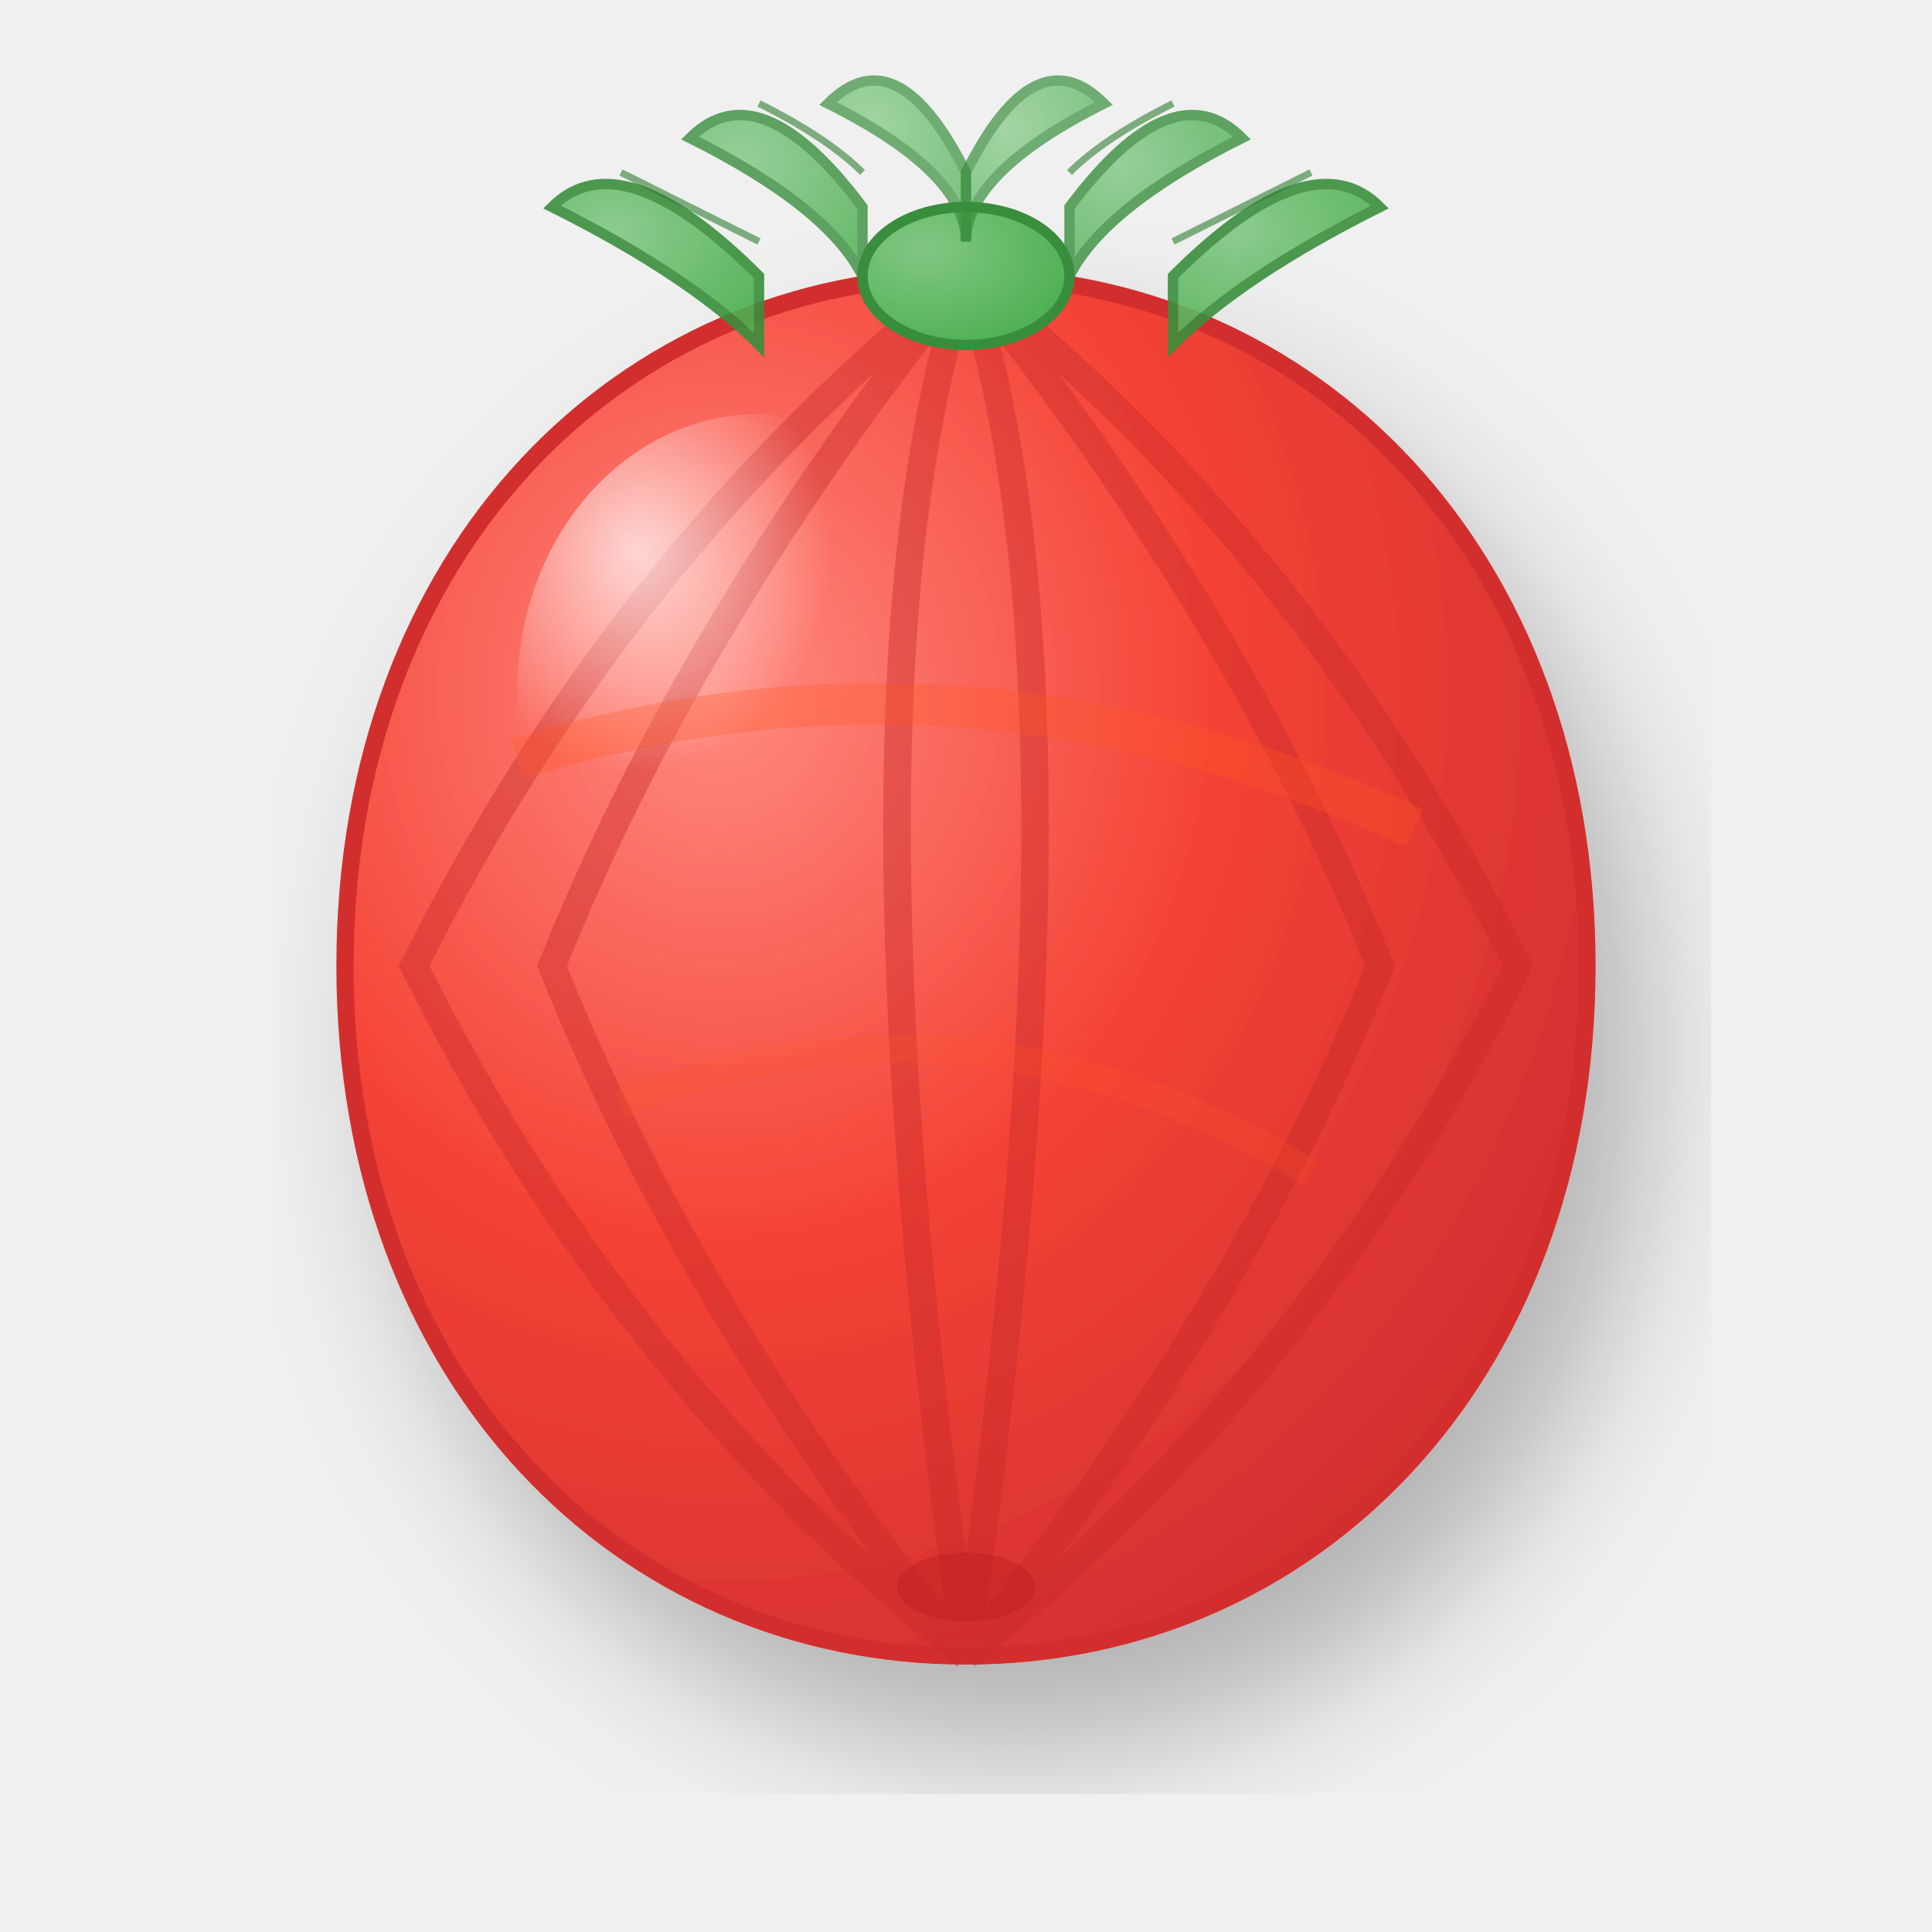
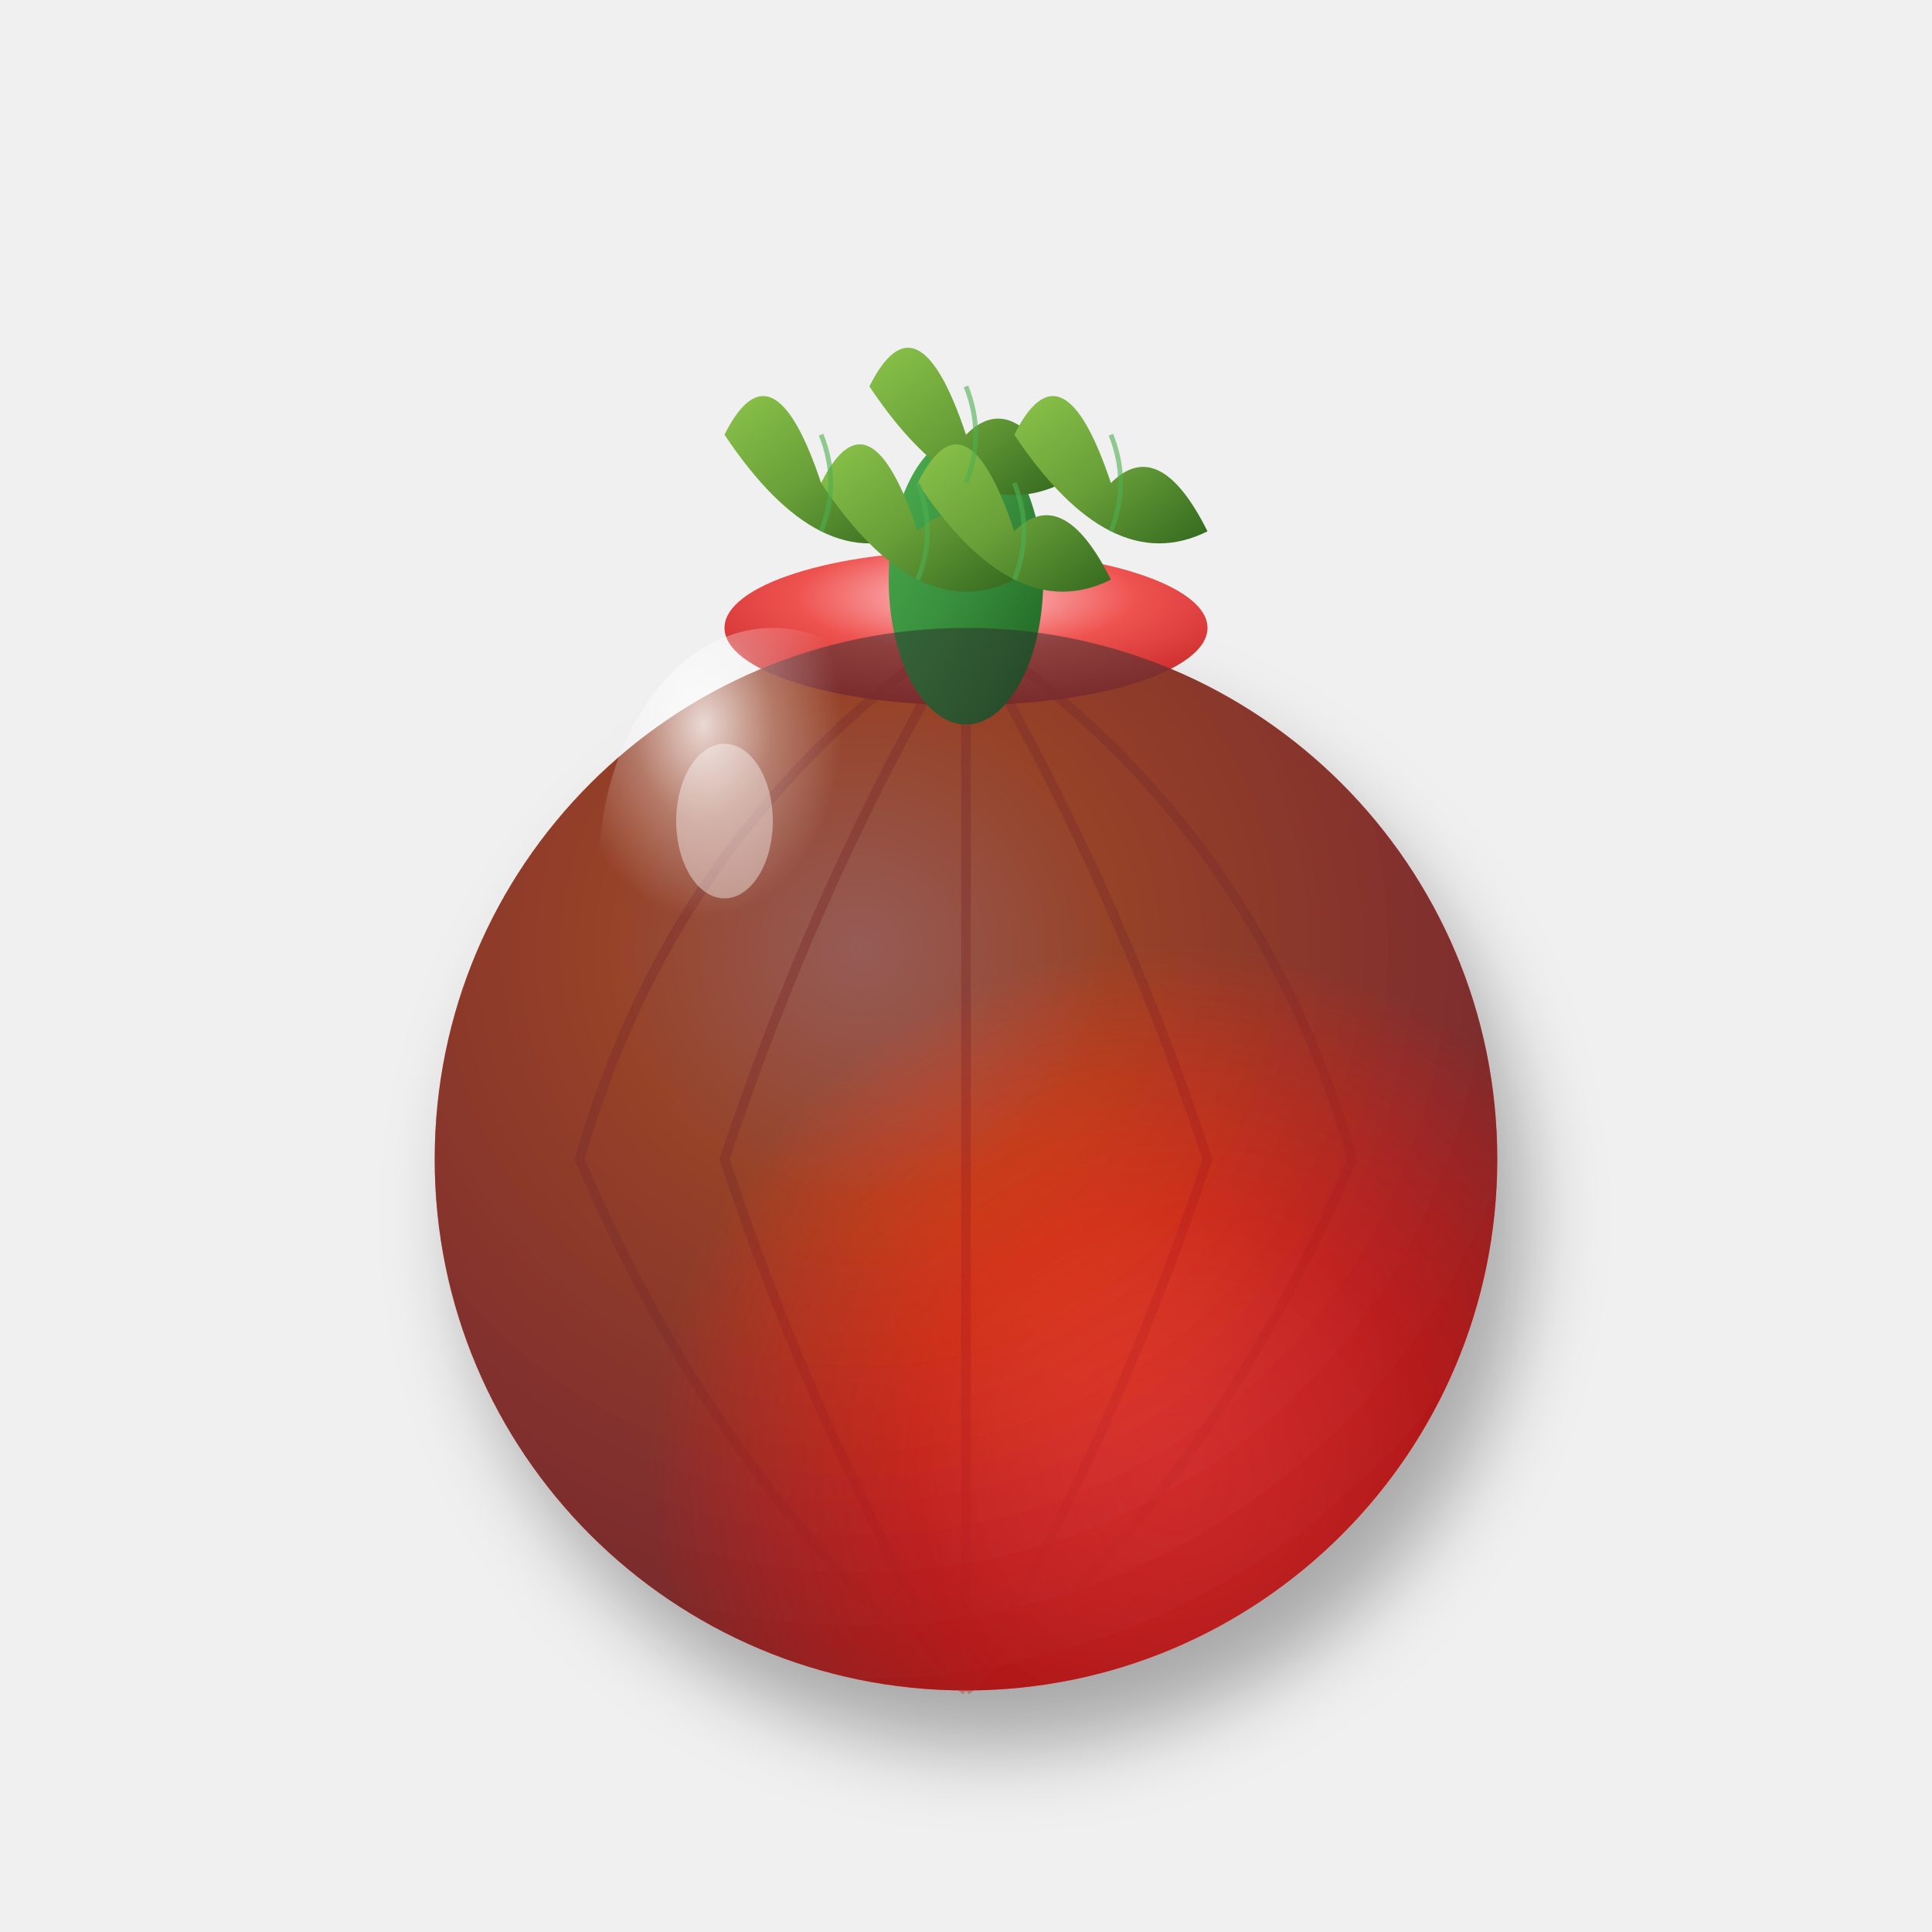
- <svg xmlns="http://www.w3.org/2000/svg" width="56" height="56" viewBox="0 0 56 56">
+ <svg xmlns="http://www.w3.org/2000/svg" width="200" height="200" viewBox="0 0 200 200">
  <defs>
-     <radialGradient id="tomatoGradient" cx="0.3" cy="0.3" r="0.8">
+     <radialGradient id="tomatoBody" cx="0.4" cy="0.3" r="0.8">
      <stop offset="0%" stop-color="#FF8A80" />
-       <stop offset="50%" stop-color="#F44336" />
-       <stop offset="100%" stop-color="#D32F2F" />
+       <stop offset="30%" stop-color="#FF5722" />
+       <stop offset="70%" stop-color="#D32F2F" />
+       <stop offset="100%" stop-color="#B71C1C" />
    </radialGradient>
-     <radialGradient id="tomatoHighlight" cx="0.25" cy="0.25" r="0.4">
-       <stop offset="0%" stop-color="#FFFFFF" stop-opacity="0.7" />
+     <radialGradient id="tomatoHighlight" cx="0.3" cy="0.2" r="0.4">
+       <stop offset="0%" stop-color="#FFFFFF" stop-opacity="0.8" />
+       <stop offset="50%" stop-color="#FFFFFF" stop-opacity="0.3" />
      <stop offset="100%" stop-color="#FFFFFF" stop-opacity="0" />
    </radialGradient>
-     <radialGradient id="stemGradient" cx="0.3" cy="0.3" r="0.8">
-       <stop offset="0%" stop-color="#81C784" />
-       <stop offset="100%" stop-color="#4CAF50" />
+     <radialGradient id="tomatoShadow" cx="0.7" cy="0.8" r="0.5">
+       <stop offset="0%" stop-color="#B71C1C" stop-opacity="0" />
+       <stop offset="50%" stop-color="#8B0000" stop-opacity="0.3" />
+       <stop offset="100%" stop-color="#2E2E2E" stop-opacity="0.5" />
    </radialGradient>
-     <filter id="tomatoShadow">
-       <feDropShadow dx="1.5" dy="2.5" stdDeviation="2" flood-color="#000000" flood-opacity="0.25" />
+     <radialGradient id="tomatoTop" cx="0.5" cy="0.3" r="0.7">
+       <stop offset="0%" stop-color="#FFCDD2" />
+       <stop offset="50%" stop-color="#EF5350" />
+       <stop offset="100%" stop-color="#C62828" />
+     </radialGradient>
+     <linearGradient id="leafGradient" x1="0%" y1="0%" x2="100%" y2="100%">
+       <stop offset="0%" stop-color="#8BC34A" />
+       <stop offset="50%" stop-color="#689F38" />
+       <stop offset="100%" stop-color="#33691E" />
+     </linearGradient>
+     <linearGradient id="stemGradient" x1="0%" y1="0%" x2="100%" y2="100%">
+       <stop offset="0%" stop-color="#4CAF50" />
+       <stop offset="50%" stop-color="#388E3C" />
+       <stop offset="100%" stop-color="#1B5E20" />
+     </linearGradient>
+     <filter id="dropShadow" x="-50%" y="-50%" width="200%" height="200%">
+       <feDropShadow dx="3" dy="6" stdDeviation="4" flood-color="#000000" flood-opacity="0.3" />
    </filter>
  </defs>
-   <path d="M28 8             C38 8 46 16 46 28            C46 40 38 48 28 48            C18 48 10 40 10 28            C10 16 18 8 28 8 Z" fill="url(#tomatoGradient)" stroke="#D32F2F" stroke-width="0.5" filter="url(#tomatoShadow)" />
-   <g stroke="#C62828" stroke-width="0.8" fill="none" opacity="0.4">
-     <path d="M28 8 Q32 20 28 48" />
-     <path d="M28 8 Q24 20 28 48" />
-     <path d="M28 8 Q36 18 40 28 Q36 38 28 48" />
-     <path d="M28 8 Q20 18 16 28 Q20 38 28 48" />
-     <path d="M28 8 Q38 16 44 28 Q38 40 28 48" />
-     <path d="M28 8 Q18 16 12 28 Q18 40 28 48" />
+   <circle cx="100" cy="120" r="55" fill="url(#tomatoBody)" filter="url(#dropShadow)" />
+   <ellipse cx="100" cy="65" rx="25" ry="8" fill="url(#tomatoTop)" />
+   <g stroke="#C62828" stroke-width="1" fill="none" opacity="0.4">
+     <path d="M100 65 Q85 90 75 120 Q85 150 100 175" />
+     <path d="M100 65 Q115 90 125 120 Q115 150 100 175" />
+     <path d="M100 65 Q100 95 100 175" />
+     <path d="M100 65 Q70 85 60 120 Q75 155 100 175" />
+     <path d="M100 65 Q130 85 140 120 Q125 155 100 175" />
  </g>
-   <ellipse cx="22" cy="20" rx="7" ry="8" fill="url(#tomatoHighlight)" />
-   <g fill="url(#stemGradient)" stroke="#388E3C" stroke-width="0.3">
-     <ellipse cx="28" cy="8" rx="3" ry="2" />
-     <path d="M22 8 Q18 4 16 6 Q20 8 22 10 Z" opacity="0.9" />
-     <path d="M34 8 Q38 4 40 6 Q36 8 34 10 Z" opacity="0.9" />
-     <path d="M25 6 Q22 2 20 4 Q24 6 25 8 Z" opacity="0.8" />
-     <path d="M31 6 Q34 2 36 4 Q32 6 31 8 Z" opacity="0.8" />
-     <path d="M28 5 Q26 1 24 3 Q28 5 28 7 Z" opacity="0.7" />
-     <path d="M28 5 Q30 1 32 3 Q28 5 28 7 Z" opacity="0.7" />
+   <ellipse cx="100" cy="60" rx="8" ry="15" fill="url(#stemGradient)" />
+   <g fill="url(#leafGradient)">
+     <path d="M85 50 Q80 35 75 45 Q85 60 95 55 Q90 45 85 50" />
+     <path d="M100 45 Q95 30 90 40 Q100 55 110 50 Q105 40 100 45" />
+     <path d="M115 50 Q110 35 105 45 Q115 60 125 55 Q120 45 115 50" />
+     <path d="M95 55 Q90 40 85 50 Q95 65 105 60 Q100 50 95 55" />
+     <path d="M105 55 Q100 40 95 50 Q105 65 115 60 Q110 50 105 55" />
  </g>
-   <g stroke="#2E7D32" stroke-width="0.2" fill="none" opacity="0.6">
-     <path d="M18 5 Q20 6 22 7" />
-     <path d="M38 5 Q36 6 34 7" />
-     <path d="M22 3 Q24 4 25 5" />
-     <path d="M34 3 Q32 4 31 5" />
+   <g stroke="#4CAF50" stroke-width="0.5" fill="none" opacity="0.6">
+     <path d="M85 45 Q87 50 85 55" />
+     <path d="M100 40 Q102 45 100 50" />
+     <path d="M115 45 Q117 50 115 55" />
+     <path d="M95 50 Q97 55 95 60" />
+     <path d="M105 50 Q107 55 105 60" />
  </g>
-   <path d="M15 22 Q28 18 41 24" stroke="#FF5722" stroke-width="1.2" fill="none" opacity="0.3" />
-   <path d="M18 32 Q28 28 38 34" stroke="#FF5722" stroke-width="0.8" fill="none" opacity="0.2" />
-   <ellipse cx="28" cy="46" rx="2" ry="1" fill="#B71C1C" opacity="0.4" />
+   <circle cx="100" cy="120" r="55" fill="url(#tomatoShadow)" />
+   <ellipse cx="80" cy="90" rx="18" ry="25" fill="url(#tomatoHighlight)" />
+   <ellipse cx="75" cy="85" rx="5" ry="8" fill="#FFFFFF" opacity="0.4" />
</svg>
